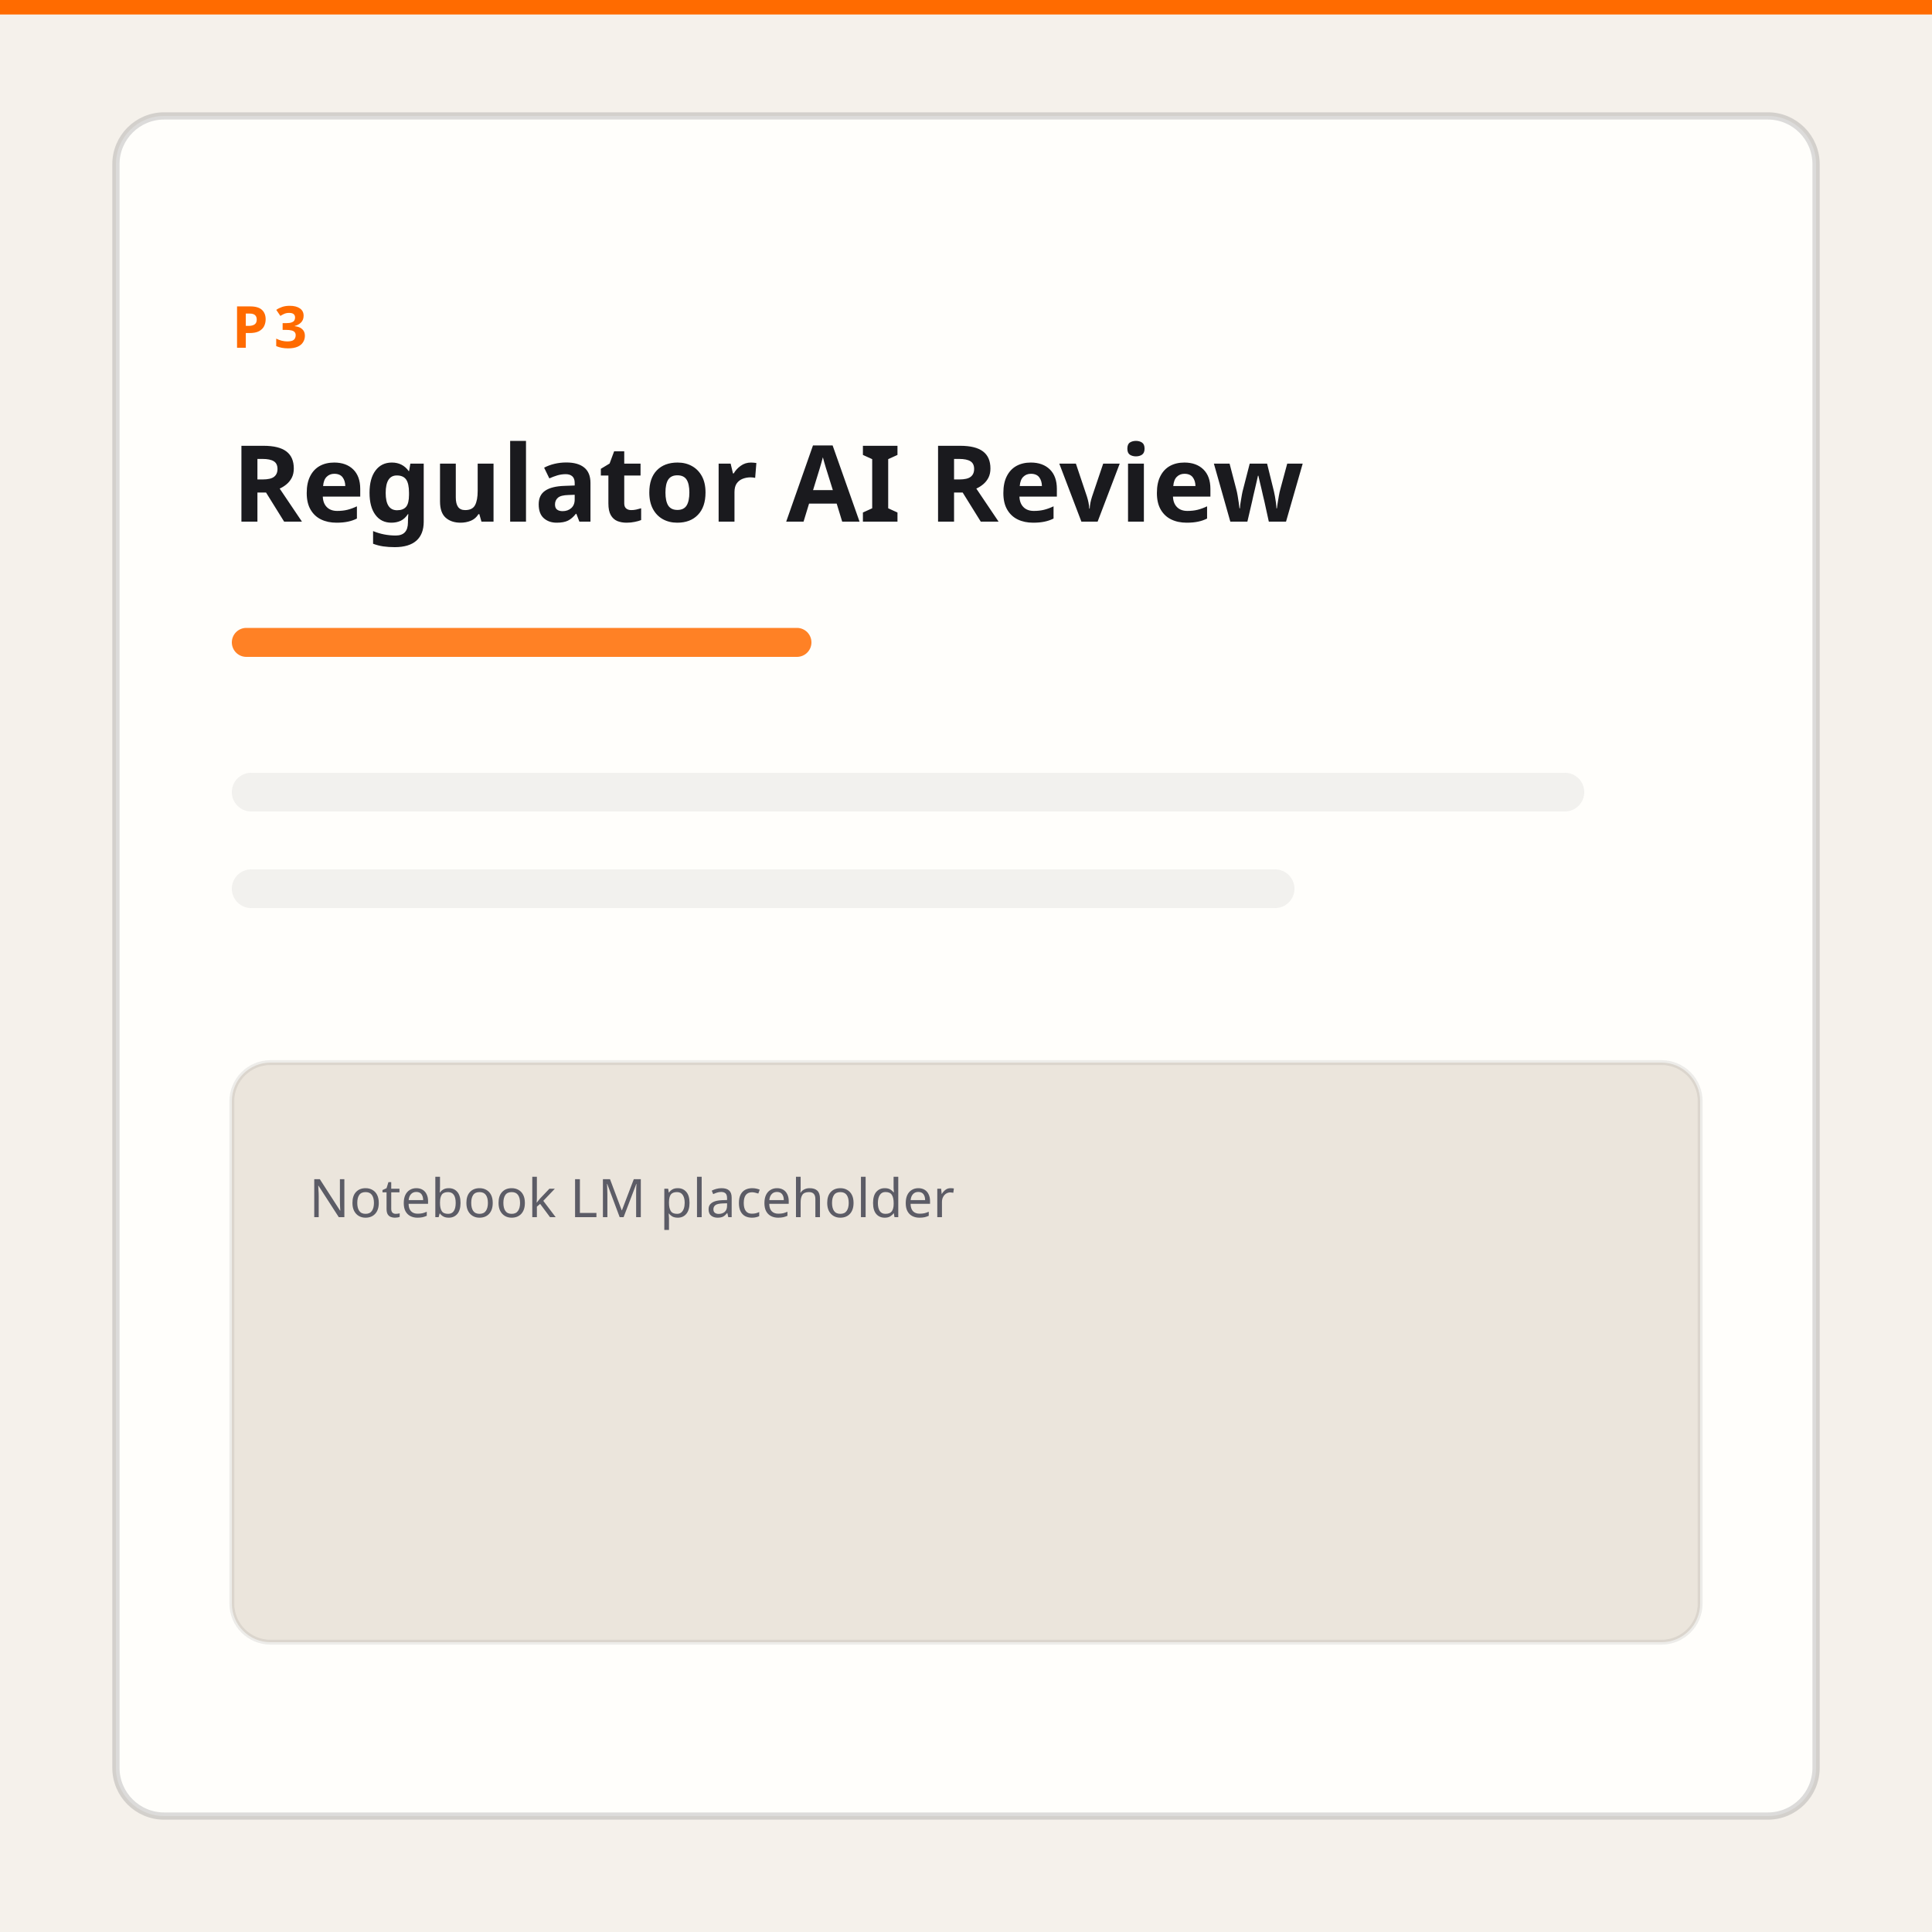
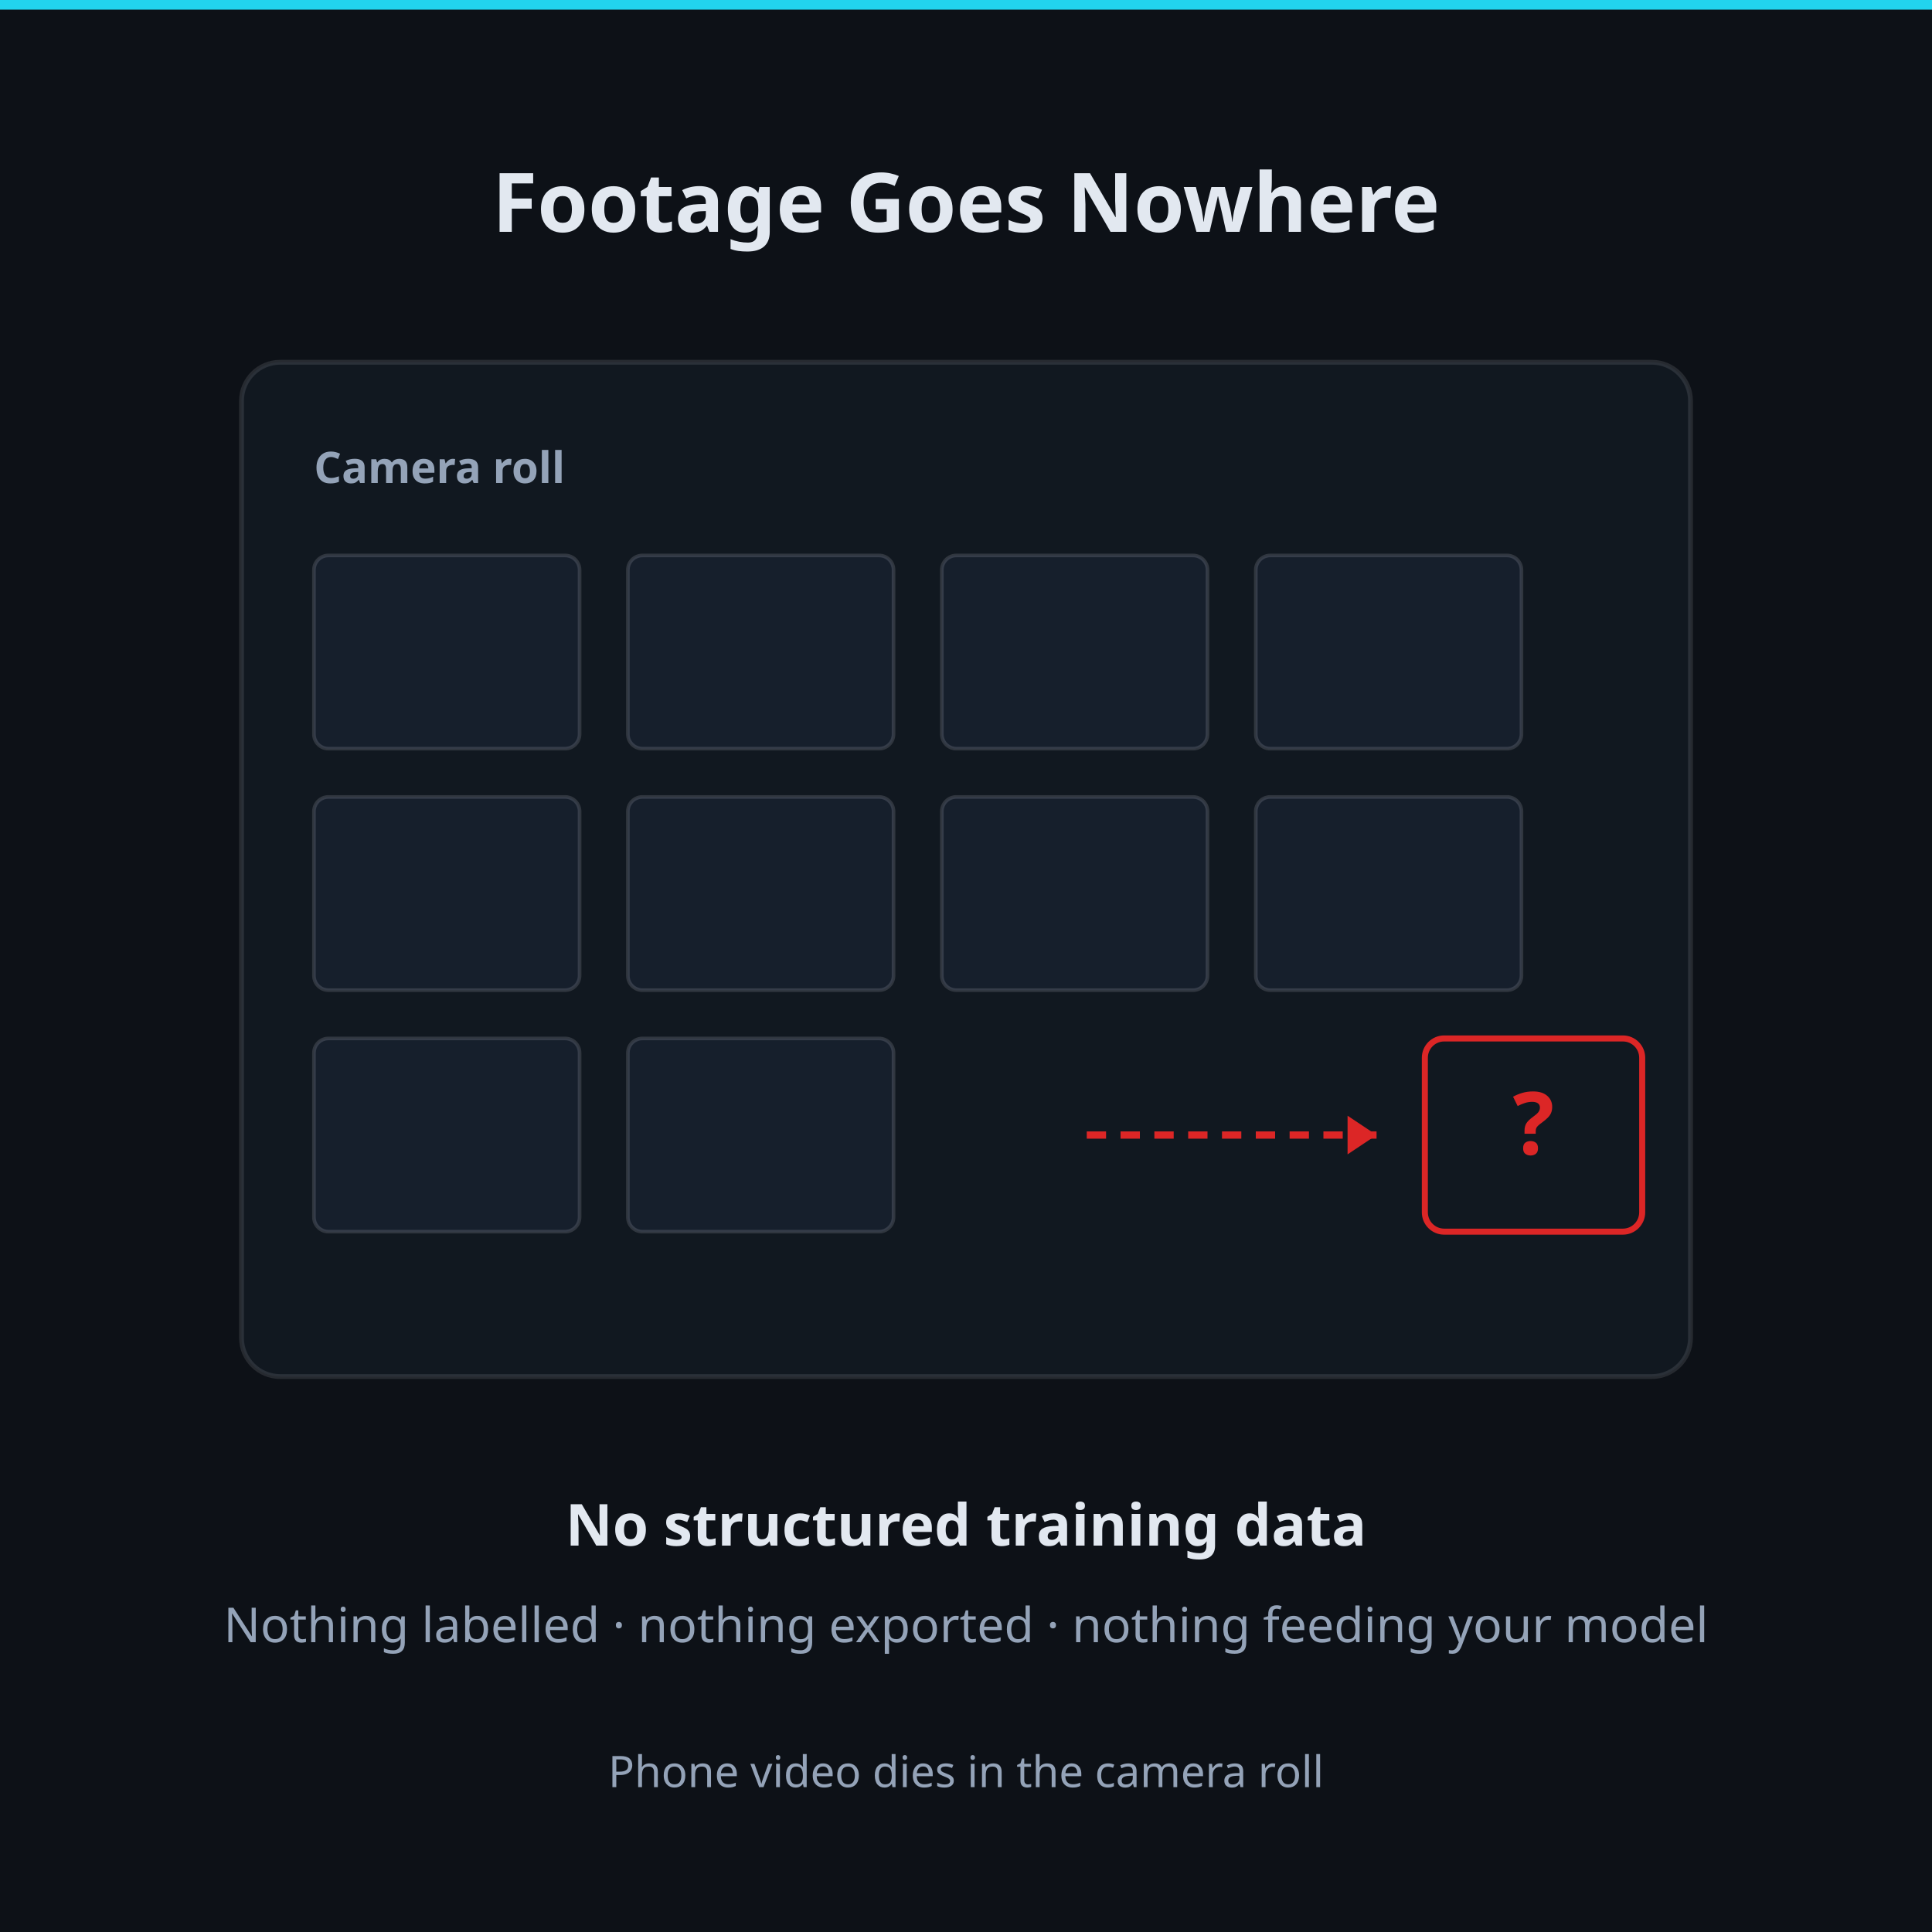
- <svg xmlns="http://www.w3.org/2000/svg" viewBox="0 0 400 400" fill="none">
-   <rect width="400" height="400" fill="#f5f1eb" />
-   <rect width="400" height="3" fill="#ff6b00" />
-   <rect x="24" y="24" width="352" height="352" rx="10" fill="#fffefb" stroke="#1a1a1e" stroke-width="1.5" stroke-opacity="0.15" />
-   <text x="48" y="72" fill="#ff6b00" font-family="system-ui,sans-serif" font-size="12" font-weight="700" letter-spacing="0.1em">P3</text>
-   <text x="48" y="108" fill="#1a1a1e" font-family="system-ui,sans-serif" font-size="22" font-weight="700">Regulator AI Review</text>
-   <rect x="48" y="130" width="120" height="6" rx="3" fill="#ff6b00" opacity="0.85" />
-   <rect x="48" y="160" width="280" height="8" rx="4" fill="#1a1a1e" opacity="0.06" />
-   <rect x="48" y="180" width="220" height="8" rx="4" fill="#1a1a1e" opacity="0.06" />
-   <rect x="48" y="220" width="304" height="120" rx="8" fill="#ebe5dc" stroke="#1a1a1e" stroke-width="1" stroke-opacity="0.08" />
-   <text x="64" y="252" fill="#5c5c66" font-size="11" font-family="system-ui">Notebook LM placeholder</text>
+ <svg xmlns="http://www.w3.org/2000/svg" viewBox="0 0 800 800" fill="none" role="img" aria-label="Footage sits in camera rolls unused">
+   <rect width="800" height="800" fill="#0d1117" />
+   <rect width="800" height="4" fill="#22d3ee" />
+   <text x="400" y="96" text-anchor="middle" fill="#e2e8f0" font-family="system-ui,sans-serif" font-size="34" font-weight="700">Footage Goes Nowhere</text>
+   <rect x="100" y="150" width="600" height="420" rx="16" fill="#111820" stroke="#e2e8f0" stroke-width="2" stroke-opacity="0.12" />
+   <text x="130" y="200" fill="#94a3b8" font-family="system-ui" font-size="18" font-weight="600">Camera roll</text>
+   <rect x="130" y="230" width="110" height="80" rx="6" fill="#161f2c" stroke="#e2e8f0" stroke-width="1.5" stroke-opacity="0.15" />
+   <rect x="260" y="230" width="110" height="80" rx="6" fill="#161f2c" stroke="#e2e8f0" stroke-width="1.5" stroke-opacity="0.15" />
+   <rect x="390" y="230" width="110" height="80" rx="6" fill="#161f2c" stroke="#e2e8f0" stroke-width="1.5" stroke-opacity="0.15" />
+   <rect x="520" y="230" width="110" height="80" rx="6" fill="#161f2c" stroke="#e2e8f0" stroke-width="1.5" stroke-opacity="0.15" />
+   <rect x="130" y="330" width="110" height="80" rx="6" fill="#161f2c" stroke="#e2e8f0" stroke-width="1.5" stroke-opacity="0.15" />
+   <rect x="260" y="330" width="110" height="80" rx="6" fill="#161f2c" stroke="#e2e8f0" stroke-width="1.5" stroke-opacity="0.15" />
+   <rect x="390" y="330" width="110" height="80" rx="6" fill="#161f2c" stroke="#e2e8f0" stroke-width="1.5" stroke-opacity="0.15" />
+   <rect x="520" y="330" width="110" height="80" rx="6" fill="#161f2c" stroke="#e2e8f0" stroke-width="1.5" stroke-opacity="0.15" />
+   <rect x="130" y="430" width="110" height="80" rx="6" fill="#161f2c" stroke="#e2e8f0" stroke-width="1.5" stroke-opacity="0.15" />
+   <rect x="260" y="430" width="110" height="80" rx="6" fill="#161f2c" stroke="#e2e8f0" stroke-width="1.5" stroke-opacity="0.15" />
+   <path d="M450 470h120" stroke="#dc2626" stroke-width="3" stroke-dasharray="8 6" />
+   <polygon points="570,470 558,462 558,478" fill="#dc2626" />
+   <rect x="590" y="430" width="90" height="80" rx="8" fill="#111820" stroke="#dc2626" stroke-width="2.5" />
+   <text x="635" y="478" text-anchor="middle" fill="#dc2626" font-family="system-ui" font-size="36" font-weight="700">?</text>
+   <text x="400" y="640" text-anchor="middle" fill="#e2e8f0" font-family="system-ui" font-size="24" font-weight="600">No structured training data</text>
+   <text x="400" y="680" text-anchor="middle" fill="#94a3b8" font-family="system-ui" font-size="20">Nothing labelled · nothing exported · nothing feeding your model</text>
+   <text x="400" y="740" text-anchor="middle" fill="#94a3b8" font-family="system-ui" font-size="18">Phone video dies in the camera roll</text>
</svg>
